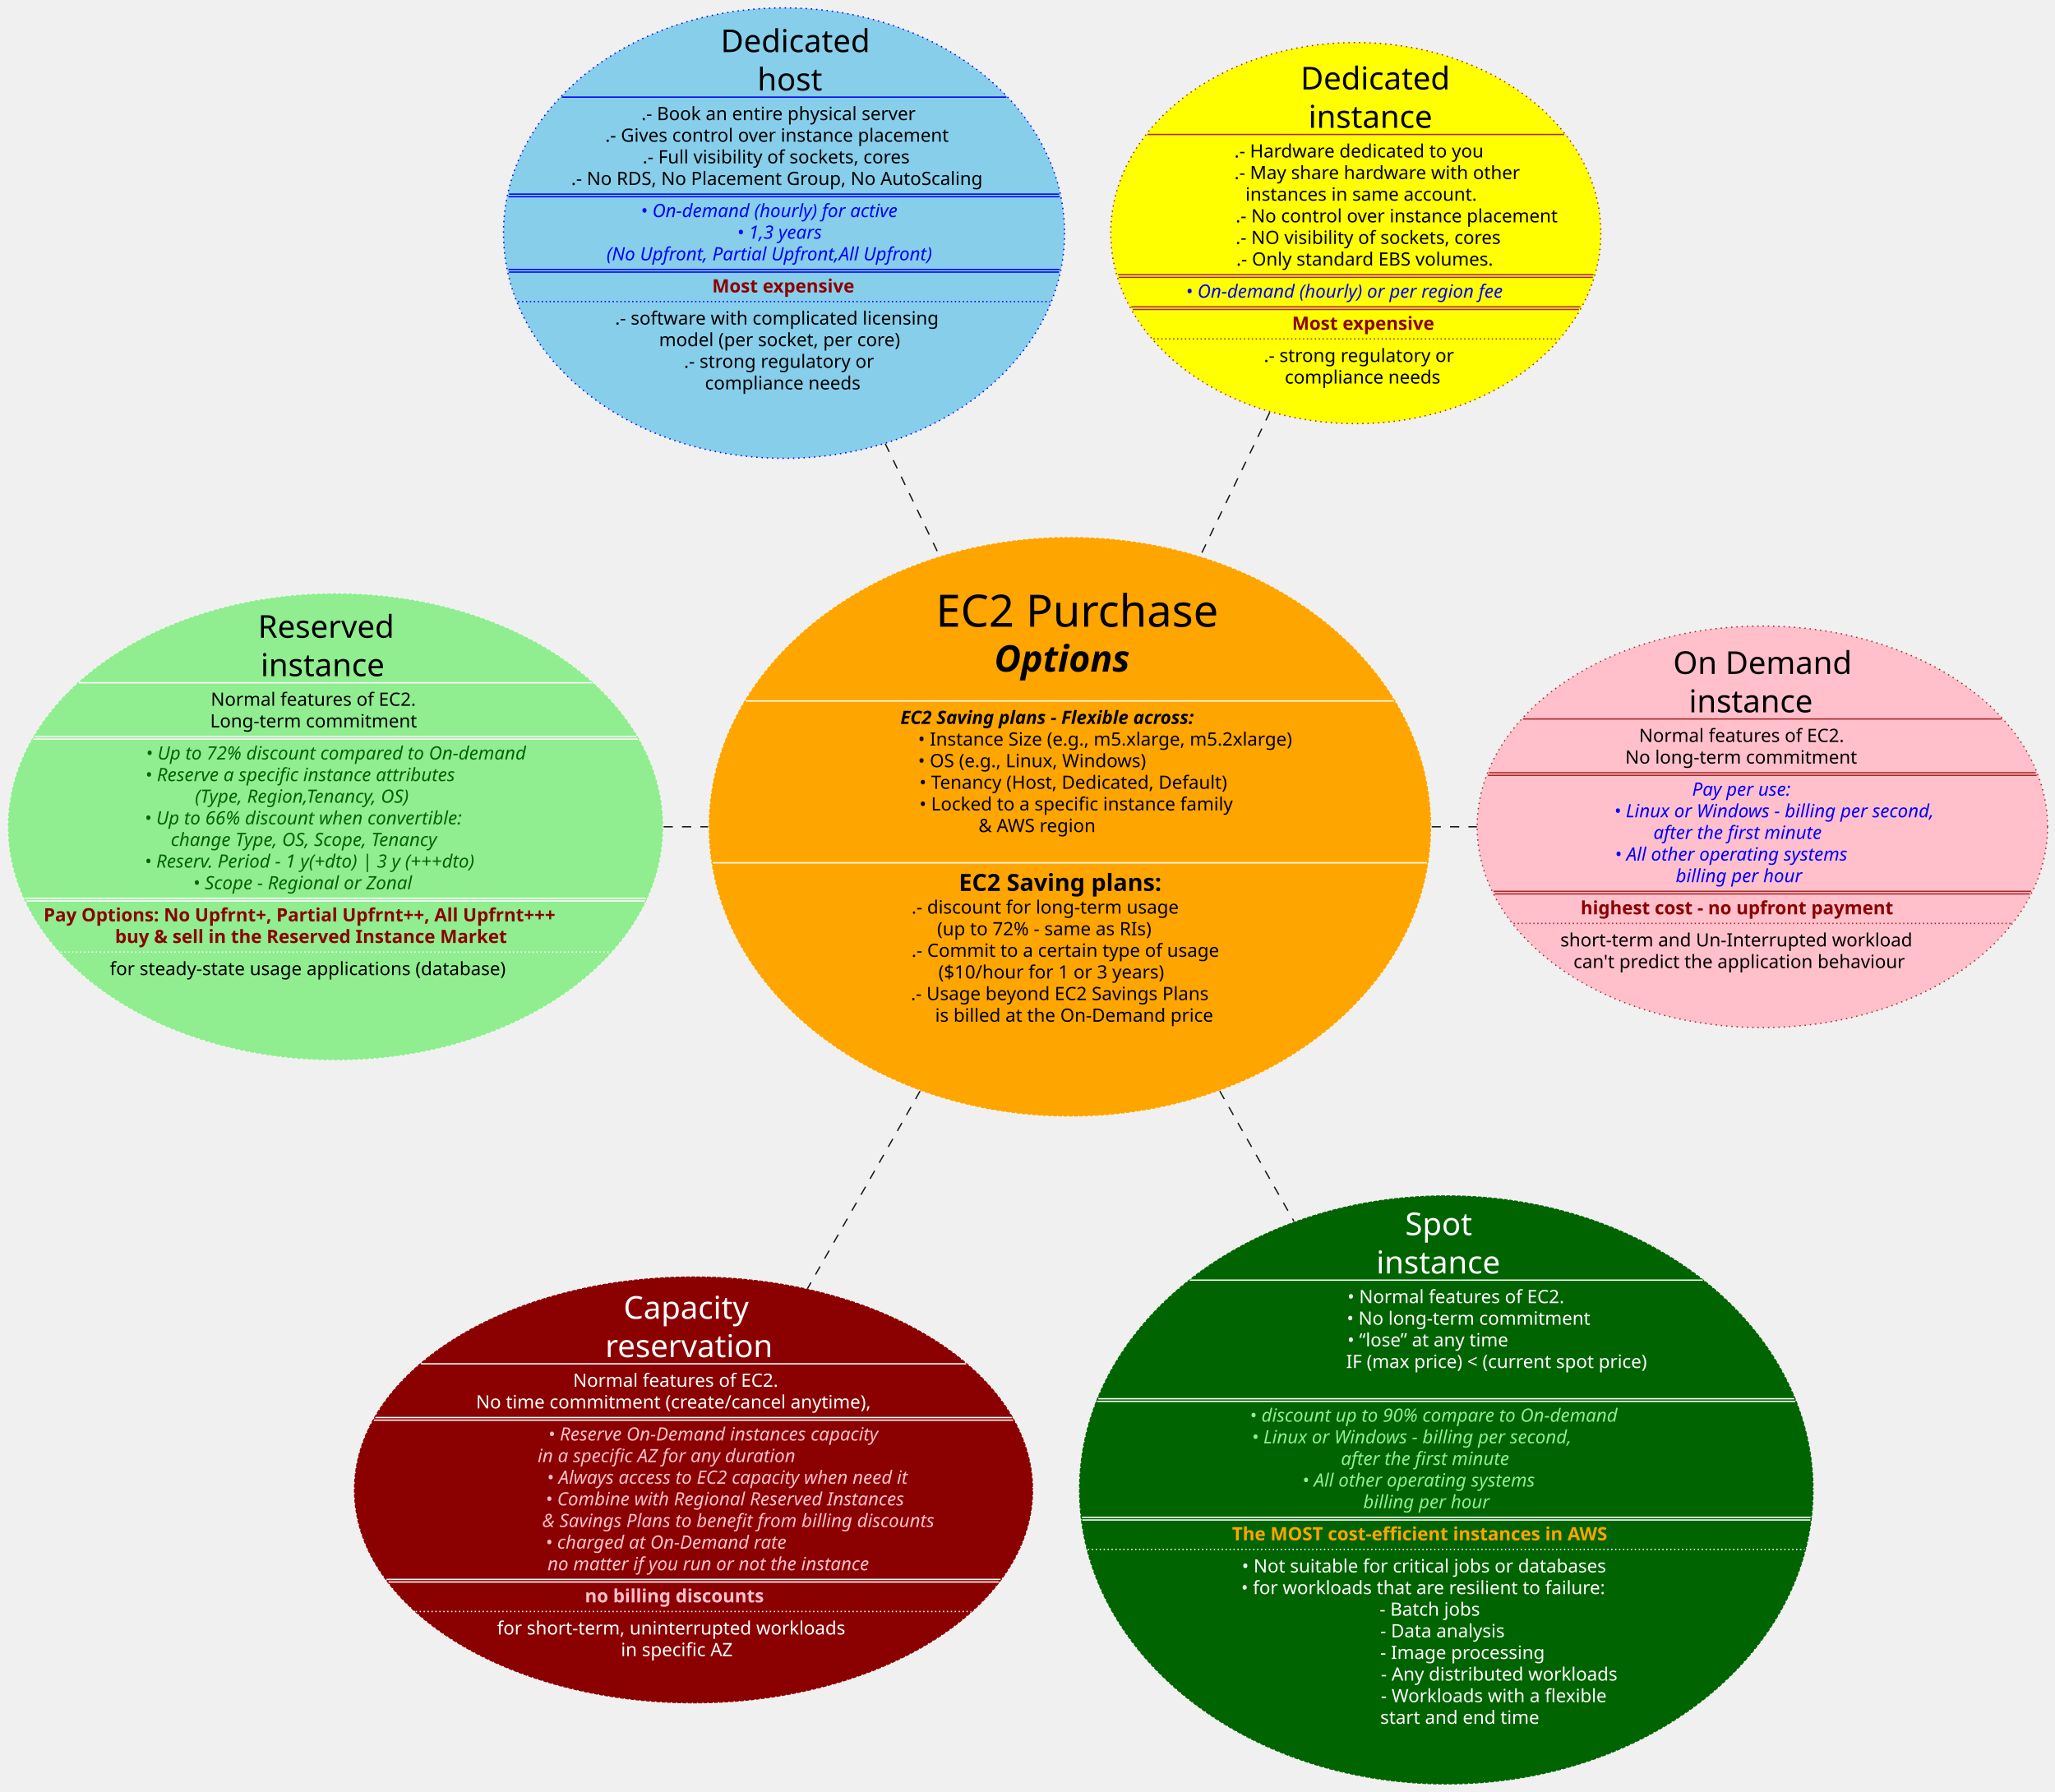
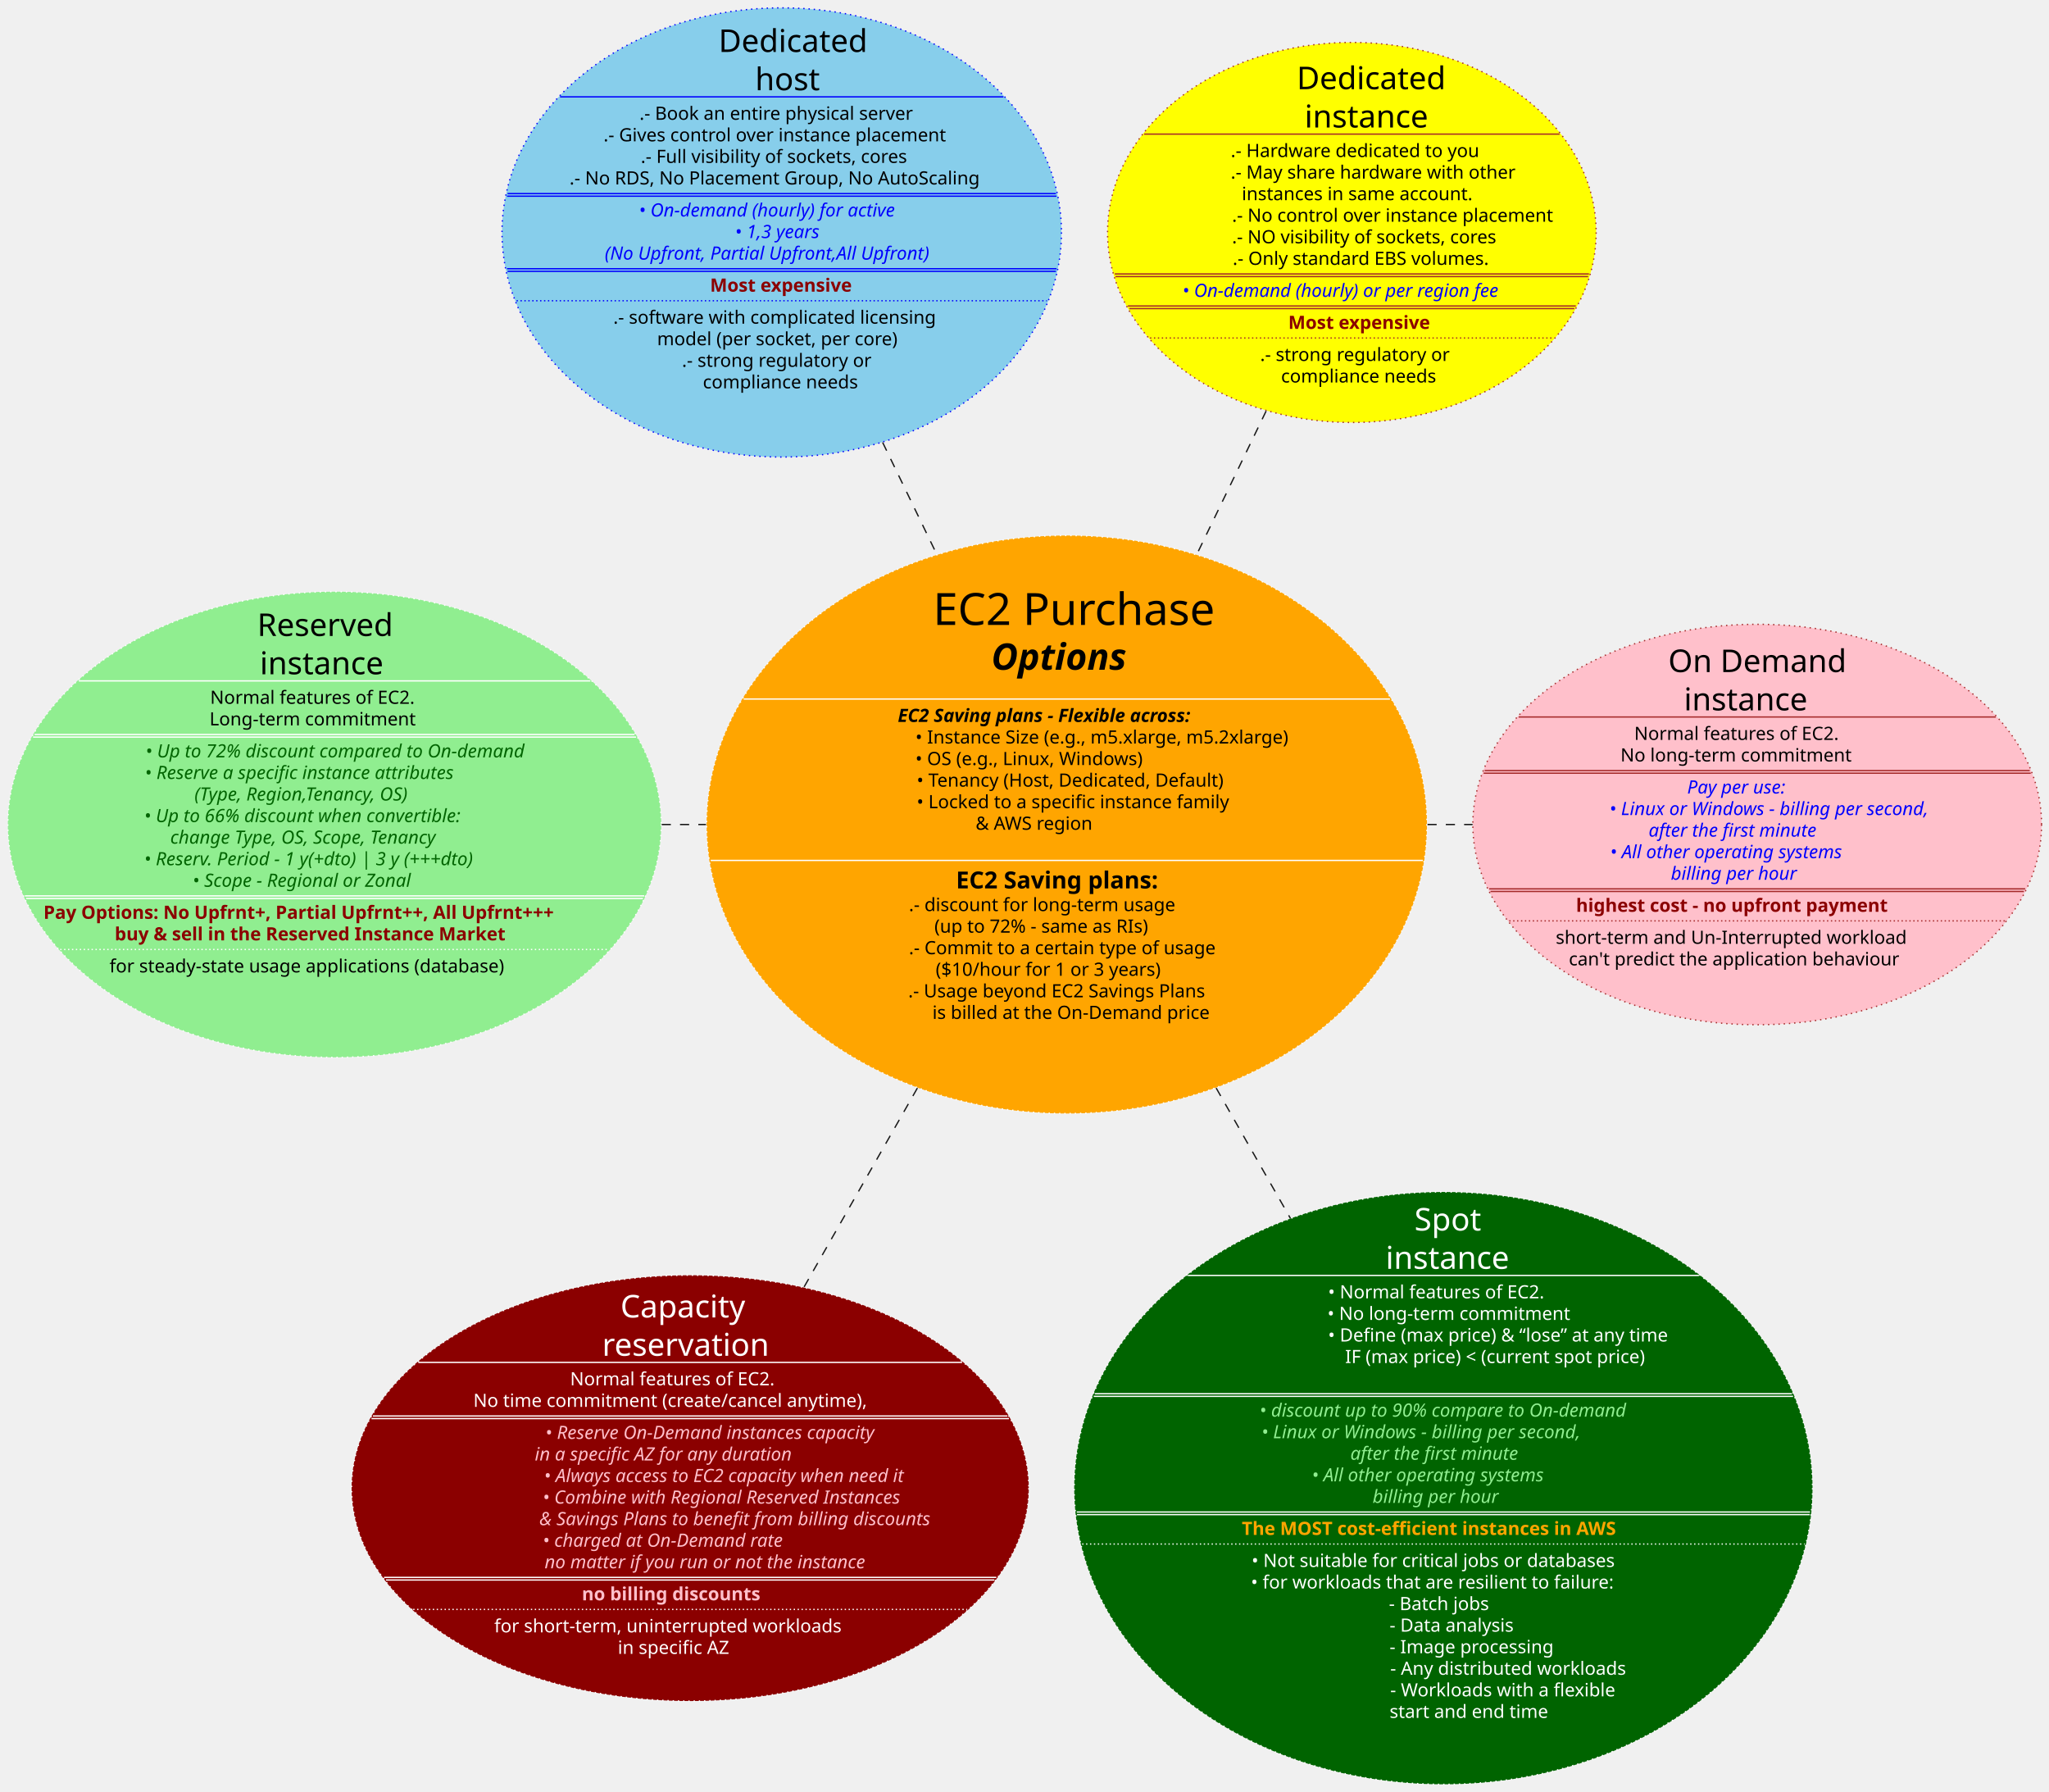
- <svg xmlns="http://www.w3.org/2000/svg" contentStyleType="text/css" height="1366px" preserveAspectRatio="none" style="width:1567px;height:1366px;background:#FFFFFF;" version="1.1" viewBox="0 0 1567 1366" width="1567px" zoomAndPan="magnify">
+ <svg xmlns="http://www.w3.org/2000/svg" contentStyleType="text/css" height="1370px" preserveAspectRatio="none" style="width:1567px;height:1370px;background:#FFFFFF;" version="1.1" viewBox="0 0 1567 1370" width="1567px" zoomAndPan="magnify">
  <defs />
  <g>
    <g id="elem_purchase_options">
-       <ellipse cx="815.837" cy="630.445" fill="#FFA500" rx="275.457" ry="220.965" style="stroke:#FFFFFF;stroke-width:1.0;stroke-dasharray:1.0,3.0;" />
-       <text fill="#000000" font-family="impact" font-size="34" lengthAdjust="spacing" textLength="188" x="713.587" y="477.851">EC2 Purchase</text>
-       <text fill="#000000" font-family="sans-serif" font-size="28" font-style="italic" font-weight="bold" lengthAdjust="spacing" textLength="114" x="758.087" y="512.093">Options</text>
-       <text fill="#000000" font-family="sans-serif" font-size="14" lengthAdjust="spacing" textLength="4" x="790.587" y="531.534"> </text>
-       <line style="stroke:#FFFFFF;stroke-width:1.0;" x1="568.71" x2="1062.963" y1="534.487" y2="534.487" />
-       <text fill="#000000" font-family="sans-serif" font-size="14" font-style="italic" font-weight="bold" lengthAdjust="spacing" textLength="252" x="686.587" y="552.022">EC2 Saving plans - Flexible across:</text>
-       <text fill="#000000" font-family="sans-serif" font-size="14" lengthAdjust="spacing" textLength="305" x="700.087" y="568.511">• Instance Size (e.g., m5.xlarge, m5.2xlarge)</text>
-       <text fill="#000000" font-family="sans-serif" font-size="14" lengthAdjust="spacing" textLength="185" x="700.087" y="584.999">• OS (e.g., Linux, Windows)</text>
-       <text fill="#000000" font-family="sans-serif" font-size="14" lengthAdjust="spacing" textLength="247" x="701.087" y="601.487">• Tenancy (Host, Dedicated, Default)</text>
-       <text fill="#000000" font-family="sans-serif" font-size="14" lengthAdjust="spacing" textLength="251" x="701.087" y="617.976">• Locked to a specific instance family</text>
-       <text fill="#000000" font-family="sans-serif" font-size="14" lengthAdjust="spacing" textLength="93" x="746.087" y="634.464">&amp; AWS region</text>
-       <text fill="#000000" font-family="sans-serif" font-size="14" lengthAdjust="spacing" textLength="4" x="790.587" y="650.952"> </text>
-       <line style="stroke:#FFFFFF;stroke-width:1.0;" x1="543.515" x2="1088.158" y1="657.905" y2="657.905" />
-       <text fill="#000000" font-family="sans-serif" font-size="18" font-weight="bold" lengthAdjust="spacing" textLength="165" x="731.087" y="679.308">EC2 Saving plans:</text>
-       <text fill="#000000" font-family="sans-serif" font-size="14" lengthAdjust="spacing" textLength="219" x="695.087" y="696.639">.- discount for long-term usage</text>
-       <text fill="#000000" font-family="sans-serif" font-size="14" lengthAdjust="spacing" textLength="172" x="714.587" y="713.128">(up to 72% - same as RIs)</text>
-       <text fill="#000000" font-family="sans-serif" font-size="14" lengthAdjust="spacing" textLength="247" x="695.087" y="729.616">.- Commit to a certain type of usage</text>
-       <text fill="#000000" font-family="sans-serif" font-size="14" lengthAdjust="spacing" textLength="186" x="715.587" y="746.104">($10/hour for 1 or 3 years)</text>
-       <text fill="#000000" font-family="sans-serif" font-size="14" lengthAdjust="spacing" textLength="240" x="694.587" y="762.593">.- Usage beyond EC2 Savings Plans</text>
-       <text fill="#000000" font-family="sans-serif" font-size="14" lengthAdjust="spacing" textLength="223" x="713.087" y="779.081">is billed at the On-Demand price</text>
-       <text fill="#000000" font-family="sans-serif" font-size="14" lengthAdjust="spacing" textLength="4" x="790.587" y="795.569"> </text>
-       <text fill="#000000" font-family="sans-serif" font-size="14" lengthAdjust="spacing" textLength="4" x="790.587" y="812.058"> </text>
+       <ellipse cx="815.837" cy="630.435" fill="#FFA500" rx="275.457" ry="220.965" style="stroke:#FFFFFF;stroke-width:1.0;stroke-dasharray:1.0,3.0;" />
+       <text fill="#000000" font-family="impact" font-size="34" lengthAdjust="spacing" textLength="188" x="713.587" y="477.841">EC2 Purchase</text>
+       <text fill="#000000" font-family="sans-serif" font-size="28" font-style="italic" font-weight="bold" lengthAdjust="spacing" textLength="114" x="758.087" y="512.083">Options</text>
+       <text fill="#000000" font-family="sans-serif" font-size="14" lengthAdjust="spacing" textLength="4" x="790.587" y="531.524"> </text>
+       <line style="stroke:#FFFFFF;stroke-width:1.0;" x1="568.71" x2="1062.963" y1="534.477" y2="534.477" />
+       <text fill="#000000" font-family="sans-serif" font-size="14" font-style="italic" font-weight="bold" lengthAdjust="spacing" textLength="252" x="686.587" y="552.012">EC2 Saving plans - Flexible across:</text>
+       <text fill="#000000" font-family="sans-serif" font-size="14" lengthAdjust="spacing" textLength="305" x="700.087" y="568.501">• Instance Size (e.g., m5.xlarge, m5.2xlarge)</text>
+       <text fill="#000000" font-family="sans-serif" font-size="14" lengthAdjust="spacing" textLength="185" x="700.087" y="584.989">• OS (e.g., Linux, Windows)</text>
+       <text fill="#000000" font-family="sans-serif" font-size="14" lengthAdjust="spacing" textLength="247" x="701.087" y="601.477">• Tenancy (Host, Dedicated, Default)</text>
+       <text fill="#000000" font-family="sans-serif" font-size="14" lengthAdjust="spacing" textLength="251" x="701.087" y="617.966">• Locked to a specific instance family</text>
+       <text fill="#000000" font-family="sans-serif" font-size="14" lengthAdjust="spacing" textLength="93" x="746.087" y="634.454">&amp; AWS region</text>
+       <text fill="#000000" font-family="sans-serif" font-size="14" lengthAdjust="spacing" textLength="4" x="790.587" y="650.942"> </text>
+       <line style="stroke:#FFFFFF;stroke-width:1.0;" x1="543.515" x2="1088.158" y1="657.895" y2="657.895" />
+       <text fill="#000000" font-family="sans-serif" font-size="18" font-weight="bold" lengthAdjust="spacing" textLength="165" x="731.087" y="679.298">EC2 Saving plans:</text>
+       <text fill="#000000" font-family="sans-serif" font-size="14" lengthAdjust="spacing" textLength="219" x="695.087" y="696.63">.- discount for long-term usage</text>
+       <text fill="#000000" font-family="sans-serif" font-size="14" lengthAdjust="spacing" textLength="172" x="714.587" y="713.118">(up to 72% - same as RIs)</text>
+       <text fill="#000000" font-family="sans-serif" font-size="14" lengthAdjust="spacing" textLength="247" x="695.087" y="729.606">.- Commit to a certain type of usage</text>
+       <text fill="#000000" font-family="sans-serif" font-size="14" lengthAdjust="spacing" textLength="186" x="715.587" y="746.094">($10/hour for 1 or 3 years)</text>
+       <text fill="#000000" font-family="sans-serif" font-size="14" lengthAdjust="spacing" textLength="240" x="694.587" y="762.583">.- Usage beyond EC2 Savings Plans</text>
+       <text fill="#000000" font-family="sans-serif" font-size="14" lengthAdjust="spacing" textLength="223" x="713.087" y="779.071">is billed at the On-Demand price</text>
+       <text fill="#000000" font-family="sans-serif" font-size="14" lengthAdjust="spacing" textLength="4" x="790.587" y="795.559"> </text>
+       <text fill="#000000" font-family="sans-serif" font-size="14" lengthAdjust="spacing" textLength="4" x="790.587" y="812.048"> </text>
    </g>
    <g id="elem_dedicated_host">
      <ellipse cx="597.842" cy="177.737" fill="#87CEEB" rx="213.922" ry="171.737" style="stroke:#0000FF;stroke-width:1.0;stroke-dasharray:1.0,3.0;" />
      <text fill="#000000" font-family="impact" font-size="24" lengthAdjust="spacing" textLength="99" x="549.52" y="39.717">Dedicated</text>
      <text fill="#000000" font-family="impact" font-size="24" lengthAdjust="spacing" textLength="43" x="577.52" y="68.99">host</text>
      <line style="stroke:#0000FF;stroke-width:1.0;" x1="428.307" x2="767.376" y1="74.052" y2="74.052" />
      <text fill="#000000" font-family="sans-serif" font-size="14" lengthAdjust="spacing" textLength="220" x="489.021" y="91.588">.- Book an entire physical server</text>
      <text fill="#000000" font-family="sans-serif" font-size="14" lengthAdjust="spacing" textLength="275" x="461.521" y="108.076">.- Gives control over instance placement</text>
      <text fill="#000000" font-family="sans-serif" font-size="14" lengthAdjust="spacing" textLength="218" x="490.021" y="124.564">.- Full visibility of sockets, cores</text>
      <text fill="#000000" font-family="sans-serif" font-size="14" lengthAdjust="spacing" textLength="327" x="435.521" y="141.053">.- No RDS, No Placement Group, No AutoScaling</text>
      <line style="stroke:#0000FF;stroke-width:1.0;" x1="388.15" x2="807.533" y1="148.006" y2="148.006" />
      <line style="stroke:#0000FF;stroke-width:1.0;" x1="387.727" x2="807.956" y1="150.006" y2="150.006" />
      <text fill="#0000FF" font-family="sans-serif" font-size="14" font-style="italic" lengthAdjust="spacing" textLength="221" x="488.521" y="165.541">• On-demand (hourly) for active</text>
      <text fill="#0000FF" font-family="sans-serif" font-size="14" font-style="italic" lengthAdjust="spacing" textLength="74" x="562.02" y="182.029">• 1,3 years</text>
      <text fill="#0000FF" font-family="sans-serif" font-size="14" font-style="italic" lengthAdjust="spacing" textLength="273" x="462.521" y="198.517">(No Upfront, Partial Upfront,All Upfront)</text>
      <line style="stroke:#0000FF;stroke-width:1.0;" x1="387.728" x2="807.956" y1="205.47" y2="205.47" />
      <line style="stroke:#0000FF;stroke-width:1.0;" x1="388.151" x2="807.533" y1="207.47" y2="207.47" />
      <text fill="#8B0000" font-family="sans-serif" font-size="14" font-weight="bold" lengthAdjust="spacing" textLength="112" x="543.02" y="223.006">Most expensive</text>
      <line style="stroke:#0000FF;stroke-width:1.0;stroke-dasharray:1.0,2.0;" x1="395.05" x2="800.634" y1="229.959" y2="229.959" />
      <text fill="#000000" font-family="sans-serif" font-size="14" lengthAdjust="spacing" textLength="260" x="469.021" y="247.494">.- software with complicated licensing</text>
      <text fill="#000000" font-family="sans-serif" font-size="14" lengthAdjust="spacing" textLength="193" x="502.521" y="263.982">model (per socket, per core)</text>
      <text fill="#000000" font-family="sans-serif" font-size="14" lengthAdjust="spacing" textLength="155" x="521.52" y="280.471">.- strong regulatory or</text>
      <text fill="#000000" font-family="sans-serif" font-size="14" lengthAdjust="spacing" textLength="123" x="537.52" y="296.959">compliance needs</text>
    </g>
    <g id="elem_dedicated_instance">
      <ellipse cx="1033.844" cy="177.735" fill="#FFFF00" rx="186.824" ry="145.285" style="stroke:#A52A2A;stroke-width:1.0;stroke-dasharray:1.0,3.0;" />
      <text fill="#000000" font-family="impact" font-size="24" lengthAdjust="spacing" textLength="99" x="991.71" y="68.203">Dedicated</text>
      <text fill="#000000" font-family="impact" font-size="24" lengthAdjust="spacing" textLength="87" x="997.71" y="97.476">instance</text>
      <line style="stroke:#A52A2A;stroke-width:1.0;" x1="874.991" x2="1192.697" y1="102.539" y2="102.539" />
      <text fill="#000000" font-family="sans-serif" font-size="14" lengthAdjust="spacing" textLength="200" x="941.21" y="120.074">.- Hardware dedicated to you</text>
      <text fill="#000000" font-family="sans-serif" font-size="14" lengthAdjust="spacing" textLength="228" x="941.21" y="136.562">.- May share hardware with other</text>
      <text fill="#000000" font-family="sans-serif" font-size="14" lengthAdjust="spacing" textLength="183" x="949.71" y="153.05">instances in same account.</text>
      <text fill="#000000" font-family="sans-serif" font-size="14" lengthAdjust="spacing" textLength="258" x="942.21" y="169.539">.- No control over instance placement</text>
      <text fill="#000000" font-family="sans-serif" font-size="14" lengthAdjust="spacing" textLength="214" x="942.21" y="186.027">.- NO visibility of sockets, cores</text>
      <text fill="#000000" font-family="sans-serif" font-size="14" lengthAdjust="spacing" textLength="205" x="942.71" y="202.515">.- Only standard EBS volumes.</text>
      <line style="stroke:#A52A2A;stroke-width:1.0;" x1="852.531" x2="1215.157" y1="209.468" y2="209.468" />
      <line style="stroke:#A52A2A;stroke-width:1.0;" x1="853.126" x2="1214.562" y1="211.468" y2="211.468" />
      <text fill="#0000FF" font-family="sans-serif" font-size="14" font-style="italic" lengthAdjust="spacing" textLength="274" x="904.21" y="227.004">• On-demand (hourly) or per region fee</text>
      <line style="stroke:#A52A2A;stroke-width:1.0;" x1="862.575" x2="1205.112" y1="233.957" y2="233.957" />
      <line style="stroke:#A52A2A;stroke-width:1.0;" x1="863.677" x2="1204.01" y1="235.957" y2="235.957" />
      <text fill="#8B0000" font-family="sans-serif" font-size="14" font-weight="bold" lengthAdjust="spacing" textLength="112" x="985.21" y="251.492">Most expensive</text>
      <line style="stroke:#A52A2A;stroke-width:1.0;stroke-dasharray:1.0,2.0;" x1="879.5" x2="1188.187" y1="258.445" y2="258.445" />
      <text fill="#000000" font-family="sans-serif" font-size="14" lengthAdjust="spacing" textLength="155" x="963.71" y="275.98">.- strong regulatory or</text>
      <text fill="#000000" font-family="sans-serif" font-size="14" lengthAdjust="spacing" textLength="123" x="979.71" y="292.468">compliance needs</text>
    </g>
    <g id="elem_ec2_ondemand">
-       <ellipse cx="1343.836" cy="630.452" fill="#FFC0CB" rx="217.476" ry="153.092" style="stroke:#A52A2A;stroke-width:1.0;stroke-dasharray:1.0,3.0;" />
-       <text fill="#000000" font-family="impact" font-size="24" lengthAdjust="spacing" textLength="111" x="1275.789" y="513.888">On Demand</text>
-       <text fill="#000000" font-family="impact" font-size="24" lengthAdjust="spacing" textLength="87" x="1287.789" y="543.161">instance</text>
-       <line style="stroke:#A52A2A;stroke-width:1.0;" x1="1161.393" x2="1526.278" y1="548.224" y2="548.224" />
-       <text fill="#000000" font-family="sans-serif" font-size="14" lengthAdjust="spacing" textLength="163" x="1249.789" y="565.759">Normal features of EC2.</text>
-       <text fill="#000000" font-family="sans-serif" font-size="14" lengthAdjust="spacing" textLength="184" x="1239.289" y="582.247">No long-term commitment</text>
-       <line style="stroke:#A52A2A;stroke-width:1.0;" x1="1135.404" x2="1552.268" y1="589.2" y2="589.2" />
-       <line style="stroke:#A52A2A;stroke-width:1.0;" x1="1134.63" x2="1553.042" y1="591.2" y2="591.2" />
-       <text fill="#0000FF" font-family="sans-serif" font-size="14" font-style="italic" lengthAdjust="spacing" textLength="82" x="1290.289" y="606.736">Pay per use:</text>
-       <text fill="#0000FF" font-family="sans-serif" font-size="14" font-style="italic" lengthAdjust="spacing" textLength="277" x="1230.789" y="623.224">• Linux or Windows - billing per second,</text>
-       <text fill="#0000FF" font-family="sans-serif" font-size="14" font-style="italic" lengthAdjust="spacing" textLength="141" x="1260.789" y="639.712">after the first minute</text>
-       <text fill="#0000FF" font-family="sans-serif" font-size="14" font-style="italic" lengthAdjust="spacing" textLength="200" x="1231.289" y="656.2">• All other operating systems</text>
-       <text fill="#0000FF" font-family="sans-serif" font-size="14" font-style="italic" lengthAdjust="spacing" textLength="107" x="1277.789" y="672.689">billing per hour</text>
-       <line style="stroke:#A52A2A;stroke-width:1.0;" x1="1138.892" x2="1548.78" y1="679.642" y2="679.642" />
-       <line style="stroke:#A52A2A;stroke-width:1.0;" x1="1139.878" x2="1547.793" y1="681.642" y2="681.642" />
-       <text fill="#8B0000" font-family="sans-serif" font-size="14" font-weight="bold" lengthAdjust="spacing" textLength="252" x="1205.289" y="697.177">highest cost - no upfront payment</text>
-       <line style="stroke:#A52A2A;stroke-width:1.0;stroke-dasharray:1.0,2.0;" x1="1154.203" x2="1533.469" y1="704.13" y2="704.13" />
-       <text fill="#000000" font-family="sans-serif" font-size="14" lengthAdjust="spacing" textLength="283" x="1189.789" y="721.665">short-term and Un-Interrupted workload</text>
-       <text fill="#000000" font-family="sans-serif" font-size="14" lengthAdjust="spacing" textLength="263" x="1199.789" y="738.154">can't predict the application behaviour</text>
+       <ellipse cx="1343.836" cy="630.442" fill="#FFC0CB" rx="217.476" ry="153.092" style="stroke:#A52A2A;stroke-width:1.0;stroke-dasharray:1.0,3.0;" />
+       <text fill="#000000" font-family="impact" font-size="24" lengthAdjust="spacing" textLength="111" x="1275.789" y="513.878">On Demand</text>
+       <text fill="#000000" font-family="impact" font-size="24" lengthAdjust="spacing" textLength="87" x="1287.789" y="543.151">instance</text>
+       <line style="stroke:#A52A2A;stroke-width:1.0;" x1="1161.393" x2="1526.278" y1="548.214" y2="548.214" />
+       <text fill="#000000" font-family="sans-serif" font-size="14" lengthAdjust="spacing" textLength="163" x="1249.789" y="565.749">Normal features of EC2.</text>
+       <text fill="#000000" font-family="sans-serif" font-size="14" lengthAdjust="spacing" textLength="184" x="1239.289" y="582.237">No long-term commitment</text>
+       <line style="stroke:#A52A2A;stroke-width:1.0;" x1="1135.404" x2="1552.268" y1="589.19" y2="589.19" />
+       <line style="stroke:#A52A2A;stroke-width:1.0;" x1="1134.63" x2="1553.042" y1="591.19" y2="591.19" />
+       <text fill="#0000FF" font-family="sans-serif" font-size="14" font-style="italic" lengthAdjust="spacing" textLength="82" x="1290.289" y="606.726">Pay per use:</text>
+       <text fill="#0000FF" font-family="sans-serif" font-size="14" font-style="italic" lengthAdjust="spacing" textLength="277" x="1230.789" y="623.214">• Linux or Windows - billing per second,</text>
+       <text fill="#0000FF" font-family="sans-serif" font-size="14" font-style="italic" lengthAdjust="spacing" textLength="141" x="1260.789" y="639.702">after the first minute</text>
+       <text fill="#0000FF" font-family="sans-serif" font-size="14" font-style="italic" lengthAdjust="spacing" textLength="200" x="1231.289" y="656.19">• All other operating systems</text>
+       <text fill="#0000FF" font-family="sans-serif" font-size="14" font-style="italic" lengthAdjust="spacing" textLength="107" x="1277.789" y="672.679">billing per hour</text>
+       <line style="stroke:#A52A2A;stroke-width:1.0;" x1="1138.892" x2="1548.78" y1="679.632" y2="679.632" />
+       <line style="stroke:#A52A2A;stroke-width:1.0;" x1="1139.878" x2="1547.793" y1="681.632" y2="681.632" />
+       <text fill="#8B0000" font-family="sans-serif" font-size="14" font-weight="bold" lengthAdjust="spacing" textLength="252" x="1205.289" y="697.167">highest cost - no upfront payment</text>
+       <line style="stroke:#A52A2A;stroke-width:1.0;stroke-dasharray:1.0,2.0;" x1="1154.203" x2="1533.469" y1="704.12" y2="704.12" />
+       <text fill="#000000" font-family="sans-serif" font-size="14" lengthAdjust="spacing" textLength="283" x="1189.789" y="721.655">short-term and Un-Interrupted workload</text>
+       <text fill="#000000" font-family="sans-serif" font-size="14" lengthAdjust="spacing" textLength="263" x="1199.789" y="738.144">can't predict the application behaviour</text>
    </g>
    <g id="elem_ec2_capacity_reservation">
-       <ellipse cx="528.837" cy="1136.073" fill="#8B0000" rx="258.957" ry="162.783" style="stroke:#FFFFFF;stroke-width:1.0;stroke-dasharray:1.0,3.0;" />
-       <text fill="#FFFFFF" font-family="impact" font-size="24" lengthAdjust="spacing" textLength="86" x="475.476" y="1005.574">Capacity</text>
-       <text fill="#FFFFFF" font-family="impact" font-size="24" lengthAdjust="spacing" textLength="114" x="461.476" y="1034.848">reservation</text>
-       <line style="stroke:#FFFFFF;stroke-width:1.0;" x1="320.895" x2="736.779" y1="1039.91" y2="1039.91" />
-       <text fill="#FFFFFF" font-family="sans-serif" font-size="14" lengthAdjust="spacing" textLength="163" x="436.976" y="1057.445">Normal features of EC2.</text>
-       <text fill="#FFFFFF" font-family="sans-serif" font-size="14" lengthAdjust="spacing" textLength="311" x="362.976" y="1073.934">No time commitment (create/cancel anytime),</text>
-       <line style="stroke:#FFFFFF;stroke-width:1.0;" x1="286.215" x2="771.459" y1="1080.887" y2="1080.887" />
-       <line style="stroke:#FFFFFF;stroke-width:1.0;" x1="285.092" x2="772.582" y1="1082.887" y2="1082.887" />
-       <text fill="#FFC0CB" font-family="sans-serif" font-size="14" font-style="italic" lengthAdjust="spacing" textLength="281" x="417.976" y="1098.422">• Reserve On-Demand instances capacity</text>
-       <text fill="#FFC0CB" font-family="sans-serif" font-size="14" font-style="italic" lengthAdjust="spacing" textLength="217" x="409.976" y="1114.91">in a specific AZ for any duration</text>
-       <text fill="#FFC0CB" font-family="sans-serif" font-size="14" font-style="italic" lengthAdjust="spacing" textLength="307" x="416.976" y="1131.399">• Always access to EC2 capacity when need it</text>
-       <text fill="#FFC0CB" font-family="sans-serif" font-size="14" font-style="italic" lengthAdjust="spacing" textLength="305" x="415.976" y="1147.887">• Combine with Regional Reserved Instances</text>
-       <text fill="#FFC0CB" font-family="sans-serif" font-size="14" font-style="italic" lengthAdjust="spacing" textLength="330" x="413.476" y="1164.375">&amp; Savings Plans to benefit from billing discounts</text>
-       <text fill="#FFC0CB" font-family="sans-serif" font-size="14" font-style="italic" lengthAdjust="spacing" textLength="205" x="415.976" y="1180.863">• charged at On-Demand rate</text>
-       <text fill="#FFC0CB" font-family="sans-serif" font-size="14" font-style="italic" lengthAdjust="spacing" textLength="270" x="417.476" y="1197.352">no matter if you run or not the instance</text>
-       <line style="stroke:#FFFFFF;stroke-width:1.0;" x1="294.727" x2="762.947" y1="1204.305" y2="1204.305" />
-       <line style="stroke:#FFFFFF;stroke-width:1.0;" x1="296.222" x2="761.452" y1="1206.305" y2="1206.305" />
-       <text fill="#FFC0CB" font-family="sans-serif" font-size="14" font-weight="bold" lengthAdjust="spacing" textLength="145" x="445.976" y="1221.84">no billing discounts</text>
-       <line style="stroke:#FFFFFF;stroke-width:1.0;stroke-dasharray:1.0,2.0;" x1="316.994" x2="740.68" y1="1228.793" y2="1228.793" />
-       <text fill="#FFFFFF" font-family="sans-serif" font-size="14" lengthAdjust="spacing" textLength="279" x="378.976" y="1246.328">for short-term, uninterrupted workloads</text>
-       <text fill="#FFFFFF" font-family="sans-serif" font-size="14" lengthAdjust="spacing" textLength="90" x="473.476" y="1262.816">in specific AZ</text>
+       <ellipse cx="527.837" cy="1137.863" fill="#8B0000" rx="258.957" ry="162.783" style="stroke:#FFFFFF;stroke-width:1.0;stroke-dasharray:1.0,3.0;" />
+       <text fill="#FFFFFF" font-family="impact" font-size="24" lengthAdjust="spacing" textLength="86" x="474.476" y="1007.364">Capacity</text>
+       <text fill="#FFFFFF" font-family="impact" font-size="24" lengthAdjust="spacing" textLength="114" x="460.476" y="1036.638">reservation</text>
+       <line style="stroke:#FFFFFF;stroke-width:1.0;" x1="319.895" x2="735.779" y1="1041.7" y2="1041.7" />
+       <text fill="#FFFFFF" font-family="sans-serif" font-size="14" lengthAdjust="spacing" textLength="163" x="435.976" y="1059.235">Normal features of EC2.</text>
+       <text fill="#FFFFFF" font-family="sans-serif" font-size="14" lengthAdjust="spacing" textLength="311" x="361.976" y="1075.724">No time commitment (create/cancel anytime),</text>
+       <line style="stroke:#FFFFFF;stroke-width:1.0;" x1="285.215" x2="770.459" y1="1082.677" y2="1082.677" />
+       <line style="stroke:#FFFFFF;stroke-width:1.0;" x1="284.092" x2="771.582" y1="1084.677" y2="1084.677" />
+       <text fill="#FFC0CB" font-family="sans-serif" font-size="14" font-style="italic" lengthAdjust="spacing" textLength="281" x="416.976" y="1100.212">• Reserve On-Demand instances capacity</text>
+       <text fill="#FFC0CB" font-family="sans-serif" font-size="14" font-style="italic" lengthAdjust="spacing" textLength="217" x="408.976" y="1116.7">in a specific AZ for any duration</text>
+       <text fill="#FFC0CB" font-family="sans-serif" font-size="14" font-style="italic" lengthAdjust="spacing" textLength="307" x="415.976" y="1133.188">• Always access to EC2 capacity when need it</text>
+       <text fill="#FFC0CB" font-family="sans-serif" font-size="14" font-style="italic" lengthAdjust="spacing" textLength="305" x="414.976" y="1149.677">• Combine with Regional Reserved Instances</text>
+       <text fill="#FFC0CB" font-family="sans-serif" font-size="14" font-style="italic" lengthAdjust="spacing" textLength="330" x="412.476" y="1166.165">&amp; Savings Plans to benefit from billing discounts</text>
+       <text fill="#FFC0CB" font-family="sans-serif" font-size="14" font-style="italic" lengthAdjust="spacing" textLength="205" x="414.976" y="1182.653">• charged at On-Demand rate</text>
+       <text fill="#FFC0CB" font-family="sans-serif" font-size="14" font-style="italic" lengthAdjust="spacing" textLength="270" x="416.476" y="1199.142">no matter if you run or not the instance</text>
+       <line style="stroke:#FFFFFF;stroke-width:1.0;" x1="293.727" x2="761.947" y1="1206.095" y2="1206.095" />
+       <line style="stroke:#FFFFFF;stroke-width:1.0;" x1="295.222" x2="760.452" y1="1208.095" y2="1208.095" />
+       <text fill="#FFC0CB" font-family="sans-serif" font-size="14" font-weight="bold" lengthAdjust="spacing" textLength="145" x="444.976" y="1223.63">no billing discounts</text>
+       <line style="stroke:#FFFFFF;stroke-width:1.0;stroke-dasharray:1.0,2.0;" x1="315.994" x2="739.68" y1="1230.583" y2="1230.583" />
+       <text fill="#FFFFFF" font-family="sans-serif" font-size="14" lengthAdjust="spacing" textLength="279" x="377.976" y="1248.118">for short-term, uninterrupted workloads</text>
+       <text fill="#FFFFFF" font-family="sans-serif" font-size="14" lengthAdjust="spacing" textLength="90" x="472.476" y="1264.607">in specific AZ</text>
    </g>
    <g id="elem_ec2_spot_instance">
-       <ellipse cx="1102.838" cy="1136.075" fill="#006400" rx="280.068" ry="224.655" style="stroke:#FFFFFF;stroke-width:1.0;stroke-dasharray:1.0,3.0;" />
-       <text fill="#FFFFFF" font-family="impact" font-size="24" lengthAdjust="spacing" textLength="43" x="1071.465" y="941.78">Spot</text>
-       <text fill="#FFFFFF" font-family="impact" font-size="24" lengthAdjust="spacing" textLength="87" x="1049.465" y="971.053">instance</text>
-       <line style="stroke:#FFFFFF;stroke-width:1.0;" x1="907.186" x2="1298.491" y1="976.116" y2="976.116" />
-       <text fill="#FFFFFF" font-family="sans-serif" font-size="14" lengthAdjust="spacing" textLength="175" x="1027.465" y="993.651">• Normal features of EC2.</text>
-       <text fill="#FFFFFF" font-family="sans-serif" font-size="14" lengthAdjust="spacing" textLength="196" x="1026.965" y="1010.139">• No long-term commitment</text>
-       <text fill="#FFFFFF" font-family="sans-serif" font-size="14" lengthAdjust="spacing" textLength="131" x="1027.465" y="1026.628">• “lose” at any time</text>
-       <text fill="#FFFFFF" font-family="sans-serif" font-size="14" lengthAdjust="spacing" textLength="245" x="1026.465" y="1043.116">IF (max price) &lt; (current spot price)</text>
-       <text fill="#FFFFFF" font-family="sans-serif" font-size="14" lengthAdjust="spacing" textLength="4" x="1090.965" y="1059.604"> </text>
-       <line style="stroke:#FFFFFF;stroke-width:1.0;" x1="837.516" x2="1368.161" y1="1066.557" y2="1066.557" />
-       <line style="stroke:#FFFFFF;stroke-width:1.0;" x1="836.718" x2="1368.959" y1="1068.557" y2="1068.557" />
-       <text fill="#90EE90" font-family="sans-serif" font-size="14" font-style="italic" lengthAdjust="spacing" textLength="312" x="952.965" y="1084.092">• discount up to 90% compare to On-demand</text>
-       <text fill="#90EE90" font-family="sans-serif" font-size="14" font-style="italic" lengthAdjust="spacing" textLength="277" x="954.465" y="1100.581">• Linux or Windows - billing per second,</text>
-       <text fill="#90EE90" font-family="sans-serif" font-size="14" font-style="italic" lengthAdjust="spacing" textLength="141" x="1022.465" y="1117.069">after the first minute</text>
-       <text fill="#90EE90" font-family="sans-serif" font-size="14" font-style="italic" lengthAdjust="spacing" textLength="200" x="992.965" y="1133.557">• All other operating systems</text>
-       <text fill="#90EE90" font-family="sans-serif" font-size="14" font-style="italic" lengthAdjust="spacing" textLength="107" x="1039.465" y="1150.046">billing per hour</text>
-       <line style="stroke:#FFFFFF;stroke-width:1.0;" x1="824.987" x2="1380.689" y1="1156.999" y2="1156.999" />
-       <line style="stroke:#FFFFFF;stroke-width:1.0;" x1="825.232" x2="1380.445" y1="1158.999" y2="1158.999" />
-       <text fill="#FFA500" font-family="sans-serif" font-size="14" font-weight="bold" lengthAdjust="spacing" textLength="307" x="939.465" y="1174.534">The MOST cost-efficient instances in AWS</text>
-       <line style="stroke:#FFFFFF;stroke-width:1.0;stroke-dasharray:1.0,2.0;" x1="829.552" x2="1376.125" y1="1181.487" y2="1181.487" />
-       <text fill="#FFFFFF" font-family="sans-serif" font-size="14" lengthAdjust="spacing" textLength="292" x="946.965" y="1199.022">• Not suitable for critical jobs or databases</text>
-       <text fill="#FFFFFF" font-family="sans-serif" font-size="14" lengthAdjust="spacing" textLength="293" x="946.465" y="1215.511">• for workloads that are resilient to failure:</text>
-       <text fill="#FFFFFF" font-family="sans-serif" font-size="14" lengthAdjust="spacing" textLength="82" x="1051.965" y="1231.999">- Batch jobs</text>
-       <text fill="#FFFFFF" font-family="sans-serif" font-size="14" lengthAdjust="spacing" textLength="101" x="1052.465" y="1248.487">- Data analysis</text>
-       <text fill="#FFFFFF" font-family="sans-serif" font-size="14" lengthAdjust="spacing" textLength="133" x="1052.465" y="1264.975">- Image processing</text>
-       <text fill="#FFFFFF" font-family="sans-serif" font-size="14" lengthAdjust="spacing" textLength="192" x="1052.965" y="1281.464">- Any distributed workloads</text>
-       <text fill="#FFFFFF" font-family="sans-serif" font-size="14" lengthAdjust="spacing" textLength="184" x="1052.965" y="1297.952">- Workloads with a flexible</text>
-       <text fill="#FFFFFF" font-family="sans-serif" font-size="14" lengthAdjust="spacing" textLength="125" x="1052.465" y="1314.44">start and end time</text>
+       <ellipse cx="1103.842" cy="1137.858" fill="#006400" rx="282.322" ry="226.458" style="stroke:#FFFFFF;stroke-width:1.0;stroke-dasharray:1.0,3.0;" />
+       <text fill="#FFFFFF" font-family="impact" font-size="24" lengthAdjust="spacing" textLength="43" x="1081.682" y="940.878">Spot</text>
+       <text fill="#FFFFFF" font-family="impact" font-size="24" lengthAdjust="spacing" textLength="87" x="1059.682" y="970.151">instance</text>
+       <line style="stroke:#FFFFFF;stroke-width:1.0;" x1="908.394" x2="1299.289" y1="975.214" y2="975.214" />
+       <text fill="#FFFFFF" font-family="sans-serif" font-size="14" lengthAdjust="spacing" textLength="175" x="1015.682" y="992.749">• Normal features of EC2.</text>
+       <text fill="#FFFFFF" font-family="sans-serif" font-size="14" lengthAdjust="spacing" textLength="196" x="1015.182" y="1009.237">• No long-term commitment</text>
+       <text fill="#FFFFFF" font-family="sans-serif" font-size="14" lengthAdjust="spacing" textLength="275" x="1015.682" y="1025.725">• Define (max price) &amp; “lose” at any time</text>
+       <text fill="#FFFFFF" font-family="sans-serif" font-size="14" lengthAdjust="spacing" textLength="245" x="1028.682" y="1042.214">IF (max price) &lt; (current spot price)</text>
+       <text fill="#FFFFFF" font-family="sans-serif" font-size="14" lengthAdjust="spacing" textLength="4" x="1101.182" y="1058.702"> </text>
+       <line style="stroke:#FFFFFF;stroke-width:1.0;" x1="837.254" x2="1370.43" y1="1065.655" y2="1065.655" />
+       <line style="stroke:#FFFFFF;stroke-width:1.0;" x1="836.428" x2="1371.255" y1="1067.655" y2="1067.655" />
+       <text fill="#90EE90" font-family="sans-serif" font-size="14" font-style="italic" lengthAdjust="spacing" textLength="312" x="963.182" y="1083.19">• discount up to 90% compare to On-demand</text>
+       <text fill="#90EE90" font-family="sans-serif" font-size="14" font-style="italic" lengthAdjust="spacing" textLength="277" x="964.682" y="1099.679">• Linux or Windows - billing per second,</text>
+       <text fill="#90EE90" font-family="sans-serif" font-size="14" font-style="italic" lengthAdjust="spacing" textLength="141" x="1032.682" y="1116.167">after the first minute</text>
+       <text fill="#90EE90" font-family="sans-serif" font-size="14" font-style="italic" lengthAdjust="spacing" textLength="200" x="1003.182" y="1132.655">• All other operating systems</text>
+       <text fill="#90EE90" font-family="sans-serif" font-size="14" font-style="italic" lengthAdjust="spacing" textLength="107" x="1049.682" y="1149.143">billing per hour</text>
+       <line style="stroke:#FFFFFF;stroke-width:1.0;" x1="823.437" x2="1384.247" y1="1156.097" y2="1156.097" />
+       <line style="stroke:#FFFFFF;stroke-width:1.0;" x1="823.65" x2="1384.034" y1="1158.097" y2="1158.097" />
+       <text fill="#FFA500" font-family="sans-serif" font-size="14" font-weight="bold" lengthAdjust="spacing" textLength="307" x="949.682" y="1173.632">The MOST cost-efficient instances in AWS</text>
+       <line style="stroke:#FFFFFF;stroke-width:1.0;stroke-dasharray:1.0,2.0;" x1="827.591" x2="1380.093" y1="1180.585" y2="1180.585" />
+       <text fill="#FFFFFF" font-family="sans-serif" font-size="14" lengthAdjust="spacing" textLength="292" x="957.182" y="1198.12">• Not suitable for critical jobs or databases</text>
+       <text fill="#FFFFFF" font-family="sans-serif" font-size="14" lengthAdjust="spacing" textLength="293" x="956.682" y="1214.608">• for workloads that are resilient to failure:</text>
+       <text fill="#FFFFFF" font-family="sans-serif" font-size="14" lengthAdjust="spacing" textLength="82" x="1062.182" y="1231.097">- Batch jobs</text>
+       <text fill="#FFFFFF" font-family="sans-serif" font-size="14" lengthAdjust="spacing" textLength="101" x="1062.682" y="1247.585">- Data analysis</text>
+       <text fill="#FFFFFF" font-family="sans-serif" font-size="14" lengthAdjust="spacing" textLength="133" x="1062.682" y="1264.073">- Image processing</text>
+       <text fill="#FFFFFF" font-family="sans-serif" font-size="14" lengthAdjust="spacing" textLength="192" x="1063.182" y="1280.561">- Any distributed workloads</text>
+       <text fill="#FFFFFF" font-family="sans-serif" font-size="14" lengthAdjust="spacing" textLength="184" x="1063.182" y="1297.05">- Workloads with a flexible</text>
+       <text fill="#FFFFFF" font-family="sans-serif" font-size="14" lengthAdjust="spacing" textLength="125" x="1062.682" y="1313.538">start and end time</text>
    </g>
    <g id="elem_ec2_reserved_instance">
-       <ellipse cx="255.843" cy="630.446" fill="#90EE90" rx="249.843" ry="178.026" style="stroke:#FFFFFF;stroke-width:1.0;stroke-dasharray:1.0,3.0;" />
-       <text fill="#000000" font-family="impact" font-size="24" lengthAdjust="spacing" textLength="91" x="196.72" y="486.288">Reserved</text>
-       <text fill="#000000" font-family="impact" font-size="24" lengthAdjust="spacing" textLength="87" x="198.72" y="515.562">instance</text>
-       <line style="stroke:#FFFFFF;stroke-width:1.0;" x1="60.204" x2="451.483" y1="520.624" y2="520.624" />
-       <text fill="#000000" font-family="sans-serif" font-size="14" lengthAdjust="spacing" textLength="163" x="160.72" y="538.159">Normal features of EC2.</text>
-       <text fill="#000000" font-family="sans-serif" font-size="14" lengthAdjust="spacing" textLength="164" x="160.22" y="554.648">Long-term commitment</text>
-       <line style="stroke:#FFFFFF;stroke-width:1.0;" x1="26.438" x2="485.249" y1="561.601" y2="561.601" />
-       <line style="stroke:#FFFFFF;stroke-width:1.0;" x1="25.281" x2="486.406" y1="563.601" y2="563.601" />
-       <text fill="#006400" font-family="sans-serif" font-size="14" font-style="italic" lengthAdjust="spacing" textLength="322" x="111.219" y="579.136">• Up to 72% discount compared to On-demand</text>
-       <text fill="#006400" font-family="sans-serif" font-size="14" font-style="italic" lengthAdjust="spacing" textLength="263" x="110.719" y="595.624">• Reserve a specific instance attributes</text>
-       <text fill="#006400" font-family="sans-serif" font-size="14" font-style="italic" lengthAdjust="spacing" textLength="187" x="148.72" y="612.112">(Type, Region,Tenancy, OS)</text>
-       <text fill="#006400" font-family="sans-serif" font-size="14" font-style="italic" lengthAdjust="spacing" textLength="268" x="110.219" y="628.601">• Up to 66% discount when convertible:</text>
-       <text fill="#006400" font-family="sans-serif" font-size="14" font-style="italic" lengthAdjust="spacing" textLength="228" x="130.22" y="645.089">change Type, OS, Scope, Tenancy</text>
-       <text fill="#006400" font-family="sans-serif" font-size="14" font-style="italic" lengthAdjust="spacing" textLength="292" x="110.219" y="661.577">• Reserv. Period - 1 y(+dto) | 3 y (+++dto)</text>
-       <text fill="#006400" font-family="sans-serif" font-size="14" font-style="italic" lengthAdjust="spacing" textLength="190" x="147.22" y="678.066">• Scope - Regional or Zonal</text>
-       <line style="stroke:#FFFFFF;stroke-width:1.0;" x1="19.028" x2="492.658" y1="685.019" y2="685.019" />
-       <line style="stroke:#FFFFFF;stroke-width:1.0;" x1="19.951" x2="491.736" y1="687.019" y2="687.019" />
-       <text fill="#8B0000" font-family="sans-serif" font-size="14" font-weight="bold" lengthAdjust="spacing" textLength="418" x="33.219" y="702.554">Pay Options: No Upfrnt+, Partial Upfrnt++, All Upfrnt+++</text>
-       <text fill="#8B0000" font-family="sans-serif" font-size="14" font-weight="bold" lengthAdjust="spacing" textLength="309" x="87.719" y="719.042">buy &amp; sell in the Reserved Instance Market</text>
-       <line style="stroke:#FFFFFF;stroke-width:1.0;stroke-dasharray:1.0,2.0;" x1="46.035" x2="465.652" y1="725.995" y2="725.995" />
-       <text fill="#000000" font-family="sans-serif" font-size="14" lengthAdjust="spacing" textLength="317" x="83.719" y="743.53">for steady-state usage applications (database)</text>
-       <text fill="#000000" font-family="sans-serif" font-size="14" lengthAdjust="spacing" textLength="4" x="240.22" y="760.019"> </text>
+       <ellipse cx="255.843" cy="630.436" fill="#90EE90" rx="249.843" ry="178.026" style="stroke:#FFFFFF;stroke-width:1.0;stroke-dasharray:1.0,3.0;" />
+       <text fill="#000000" font-family="impact" font-size="24" lengthAdjust="spacing" textLength="91" x="196.72" y="486.278">Reserved</text>
+       <text fill="#000000" font-family="impact" font-size="24" lengthAdjust="spacing" textLength="87" x="198.72" y="515.552">instance</text>
+       <line style="stroke:#FFFFFF;stroke-width:1.0;" x1="60.204" x2="451.483" y1="520.614" y2="520.614" />
+       <text fill="#000000" font-family="sans-serif" font-size="14" lengthAdjust="spacing" textLength="163" x="160.72" y="538.149">Normal features of EC2.</text>
+       <text fill="#000000" font-family="sans-serif" font-size="14" lengthAdjust="spacing" textLength="164" x="160.22" y="554.638">Long-term commitment</text>
+       <line style="stroke:#FFFFFF;stroke-width:1.0;" x1="26.438" x2="485.249" y1="561.591" y2="561.591" />
+       <line style="stroke:#FFFFFF;stroke-width:1.0;" x1="25.281" x2="486.406" y1="563.591" y2="563.591" />
+       <text fill="#006400" font-family="sans-serif" font-size="14" font-style="italic" lengthAdjust="spacing" textLength="322" x="111.219" y="579.126">• Up to 72% discount compared to On-demand</text>
+       <text fill="#006400" font-family="sans-serif" font-size="14" font-style="italic" lengthAdjust="spacing" textLength="263" x="110.719" y="595.614">• Reserve a specific instance attributes</text>
+       <text fill="#006400" font-family="sans-serif" font-size="14" font-style="italic" lengthAdjust="spacing" textLength="187" x="148.72" y="612.102">(Type, Region,Tenancy, OS)</text>
+       <text fill="#006400" font-family="sans-serif" font-size="14" font-style="italic" lengthAdjust="spacing" textLength="268" x="110.219" y="628.591">• Up to 66% discount when convertible:</text>
+       <text fill="#006400" font-family="sans-serif" font-size="14" font-style="italic" lengthAdjust="spacing" textLength="228" x="130.22" y="645.079">change Type, OS, Scope, Tenancy</text>
+       <text fill="#006400" font-family="sans-serif" font-size="14" font-style="italic" lengthAdjust="spacing" textLength="292" x="110.219" y="661.567">• Reserv. Period - 1 y(+dto) | 3 y (+++dto)</text>
+       <text fill="#006400" font-family="sans-serif" font-size="14" font-style="italic" lengthAdjust="spacing" textLength="190" x="147.22" y="678.056">• Scope - Regional or Zonal</text>
+       <line style="stroke:#FFFFFF;stroke-width:1.0;" x1="19.028" x2="492.658" y1="685.009" y2="685.009" />
+       <line style="stroke:#FFFFFF;stroke-width:1.0;" x1="19.951" x2="491.736" y1="687.009" y2="687.009" />
+       <text fill="#8B0000" font-family="sans-serif" font-size="14" font-weight="bold" lengthAdjust="spacing" textLength="418" x="33.219" y="702.544">Pay Options: No Upfrnt+, Partial Upfrnt++, All Upfrnt+++</text>
+       <text fill="#8B0000" font-family="sans-serif" font-size="14" font-weight="bold" lengthAdjust="spacing" textLength="309" x="87.719" y="719.032">buy &amp; sell in the Reserved Instance Market</text>
+       <line style="stroke:#FFFFFF;stroke-width:1.0;stroke-dasharray:1.0,2.0;" x1="46.035" x2="465.652" y1="725.985" y2="725.985" />
+       <text fill="#000000" font-family="sans-serif" font-size="14" lengthAdjust="spacing" textLength="317" x="83.719" y="743.52">for steady-state usage applications (database)</text>
+       <text fill="#000000" font-family="sans-serif" font-size="14" lengthAdjust="spacing" textLength="4" x="240.22" y="760.009"> </text>
    </g>
    <g id="link_purchase_options_ec2_ondemand">
-       <path codeLine="164" d="M1091.7,630.45 C1103.19,630.45 1114.68,630.45 1126.18,630.45 " fill="none" id="purchase_options-ec2_ondemand" style="stroke:#181818;stroke-width:1.0;stroke-dasharray:7.0,7.0;" />
+       <path codeLine="164" d="M1091.7,630.44 C1103.19,630.44 1114.68,630.44 1126.18,630.44 " fill="none" id="purchase_options-ec2_ondemand" style="stroke:#181818;stroke-width:1.0;stroke-dasharray:7.0,7.0;" />
    </g>
    <g id="link_dedicated_instance_purchase_options">
      <path codeLine="165" d="M968.29,314.27 C951.55,348.88 933.17,386.87 915.16,424.12 " fill="none" id="dedicated_instance-purchase_options" style="stroke:#181818;stroke-width:1.0;stroke-dasharray:7.0,7.0;" />
    </g>
    <g id="link_dedicated_host_purchase_options">
-       <path codeLine="166" d="M675.01,338.28 C688.42,366.01 702.54,395.19 716.44,423.94 " fill="none" id="dedicated_host-purchase_options" style="stroke:#181818;stroke-width:1.0;stroke-dasharray:7.0,7.0;" />
+       <path codeLine="166" d="M675.01,338.27 C688.42,366 702.54,395.19 716.44,423.94 " fill="none" id="dedicated_host-purchase_options" style="stroke:#181818;stroke-width:1.0;stroke-dasharray:7.0,7.0;" />
    </g>
    <g id="link_purchase_options_ec2_capacity_reservation">
-       <path codeLine="167" d="M701.59,831.94 C672.98,882.13 642.76,935.17 615.72,982.61 " fill="none" id="purchase_options-ec2_capacity_reservation" style="stroke:#181818;stroke-width:1.0;stroke-dasharray:7.0,7.0;" />
+       <path codeLine="167" d="M701.6,831.92 C672.71,882.63 642.14,936.28 614.83,984.2 " fill="none" id="purchase_options-ec2_capacity_reservation" style="stroke:#181818;stroke-width:1.0;stroke-dasharray:7.0,7.0;" />
    </g>
    <g id="link_purchase_options_ec2_spot_instance">
-       <path codeLine="168" d="M930.1,831.94 C948.7,864.58 967.99,898.42 986.63,931.15 " fill="none" id="purchase_options-ec2_spot_instance" style="stroke:#181818;stroke-width:1.0;stroke-dasharray:7.0,7.0;" />
+       <path codeLine="168" d="M930.08,831.92 C948.77,864.72 968.16,898.74 986.91,931.65 " fill="none" id="purchase_options-ec2_spot_instance" style="stroke:#181818;stroke-width:1.0;stroke-dasharray:7.0,7.0;" />
    </g>
    <g id="link_ec2_reserved_instance_purchase_options">
-       <path codeLine="169" d="M506.04,630.45 C517.33,630.45 528.63,630.45 539.92,630.45 " fill="none" id="ec2_reserved_instance-purchase_options" style="stroke:#181818;stroke-width:1.0;stroke-dasharray:7.0,7.0;" />
+       <path codeLine="169" d="M506.04,630.44 C517.33,630.44 528.63,630.44 539.92,630.44 " fill="none" id="ec2_reserved_instance-purchase_options" style="stroke:#181818;stroke-width:1.0;stroke-dasharray:7.0,7.0;" />
    </g>
  </g>
</svg>
